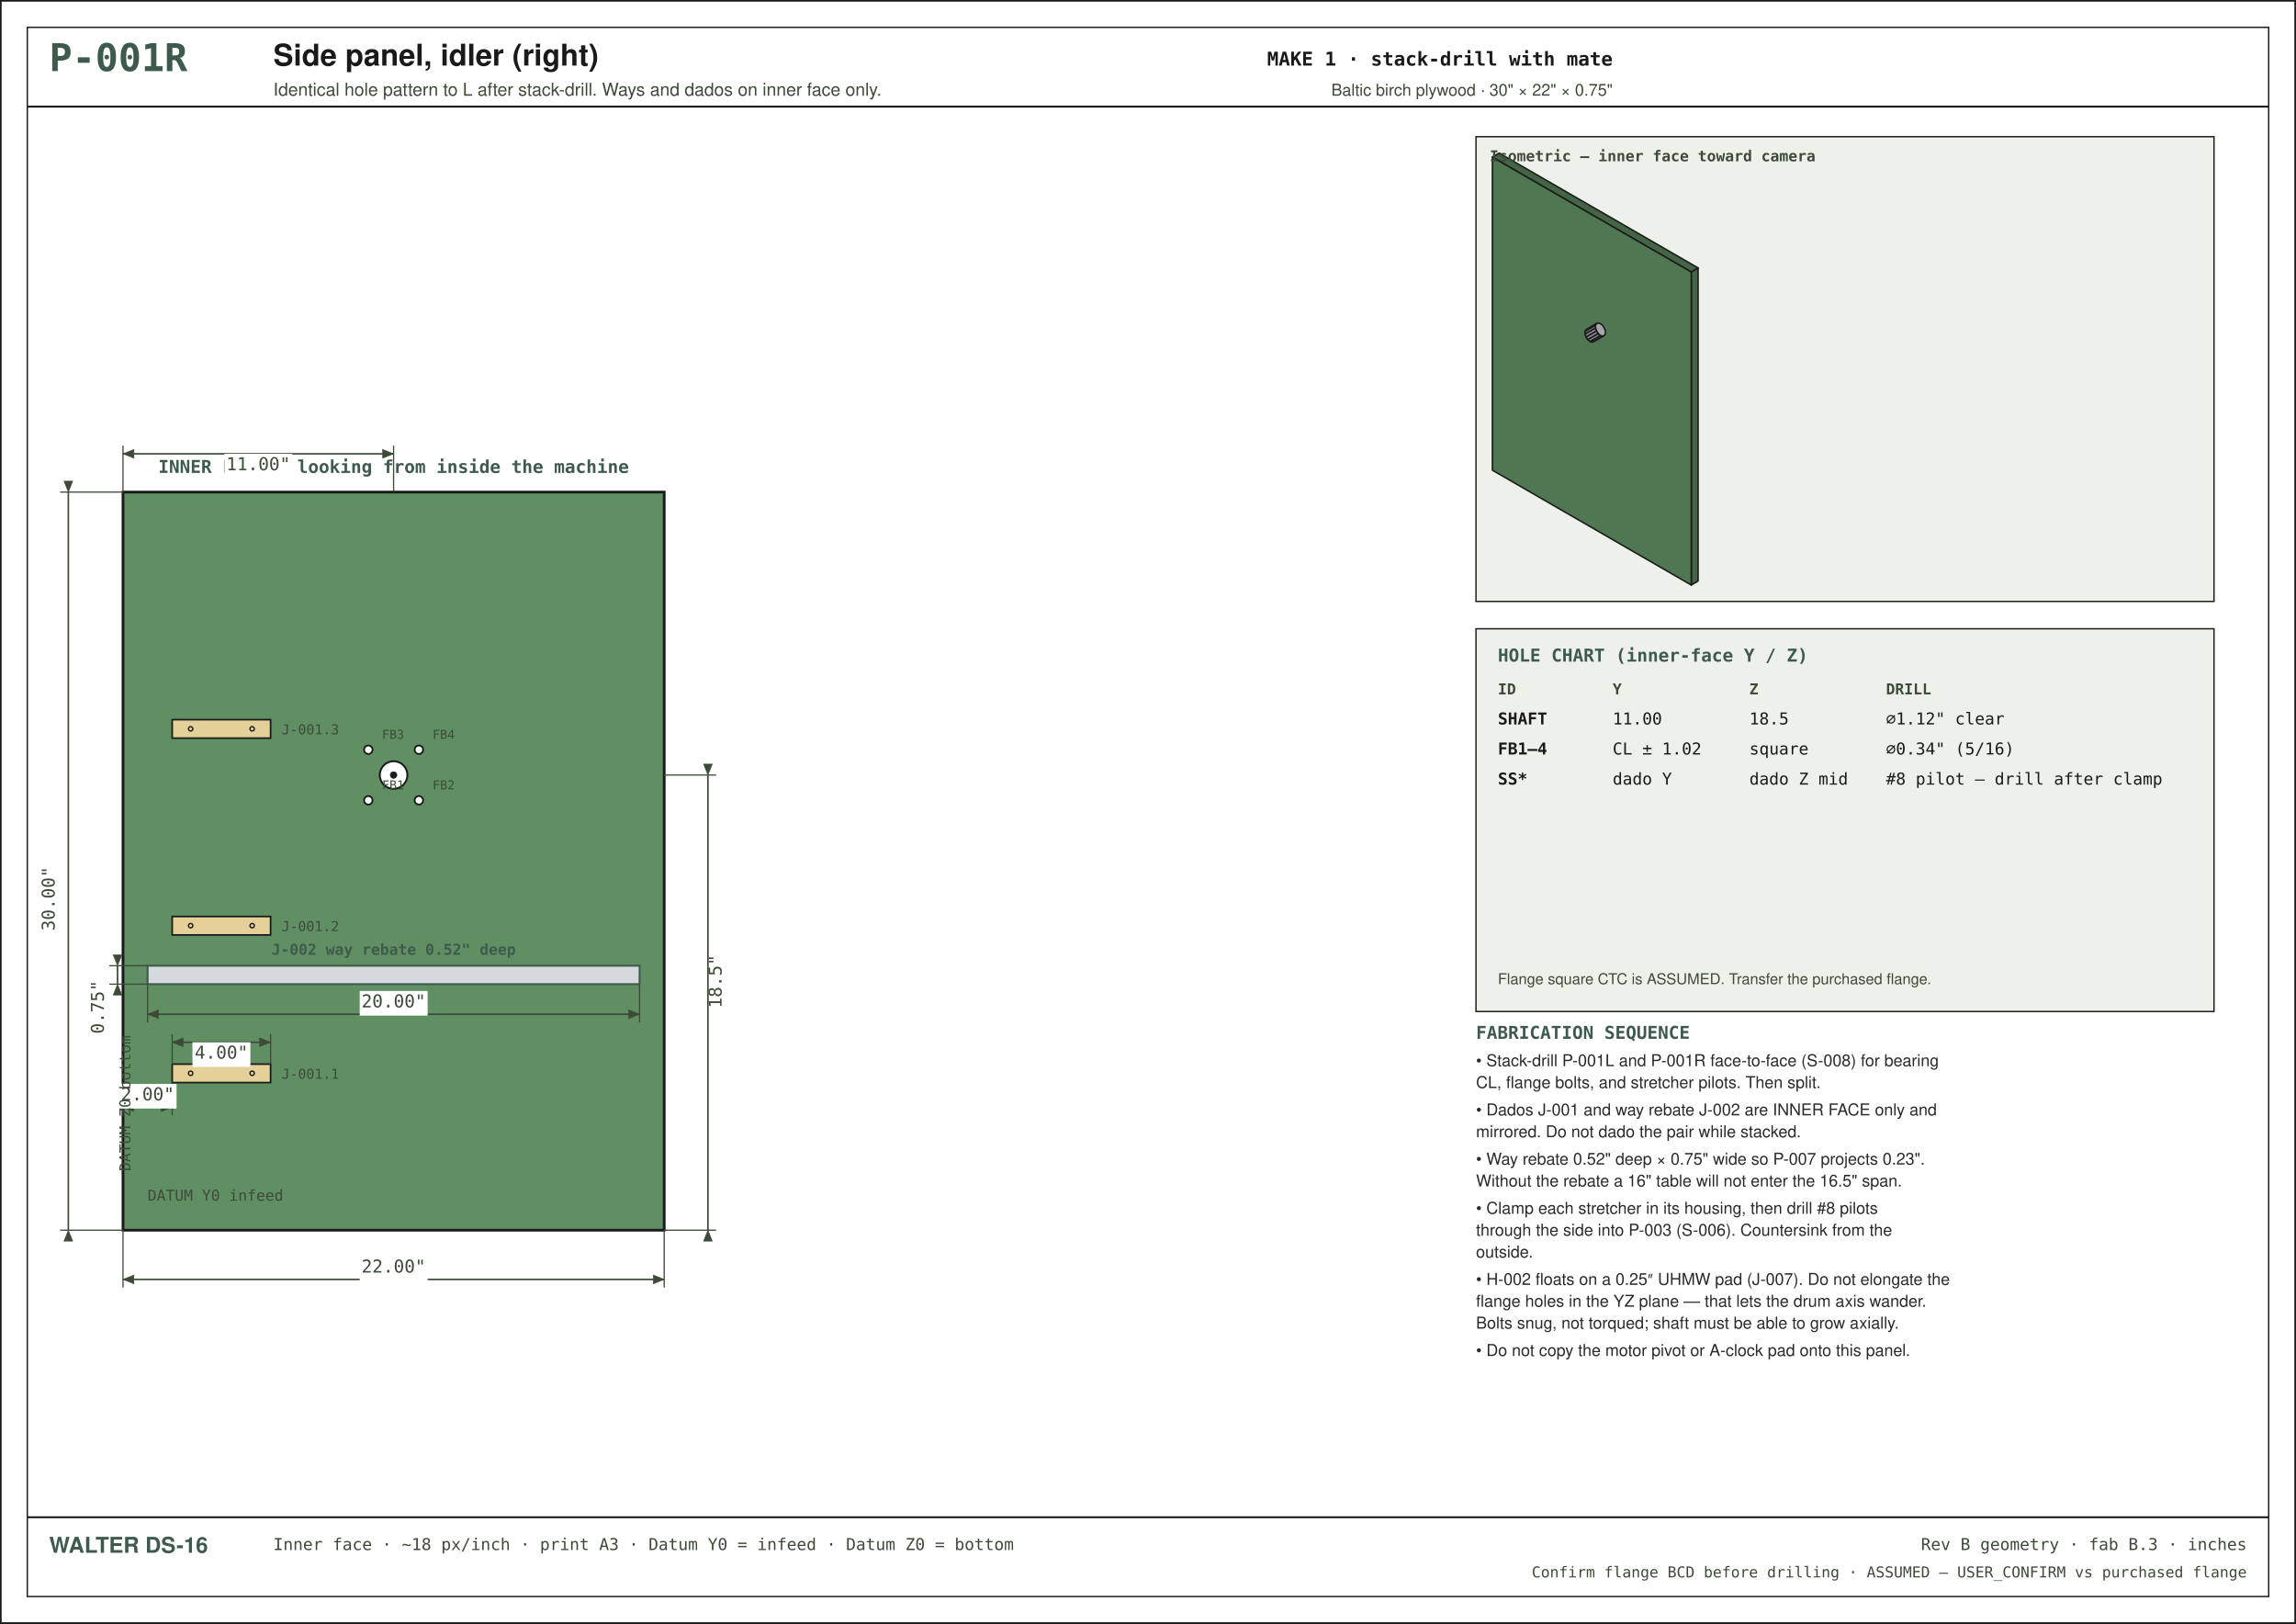
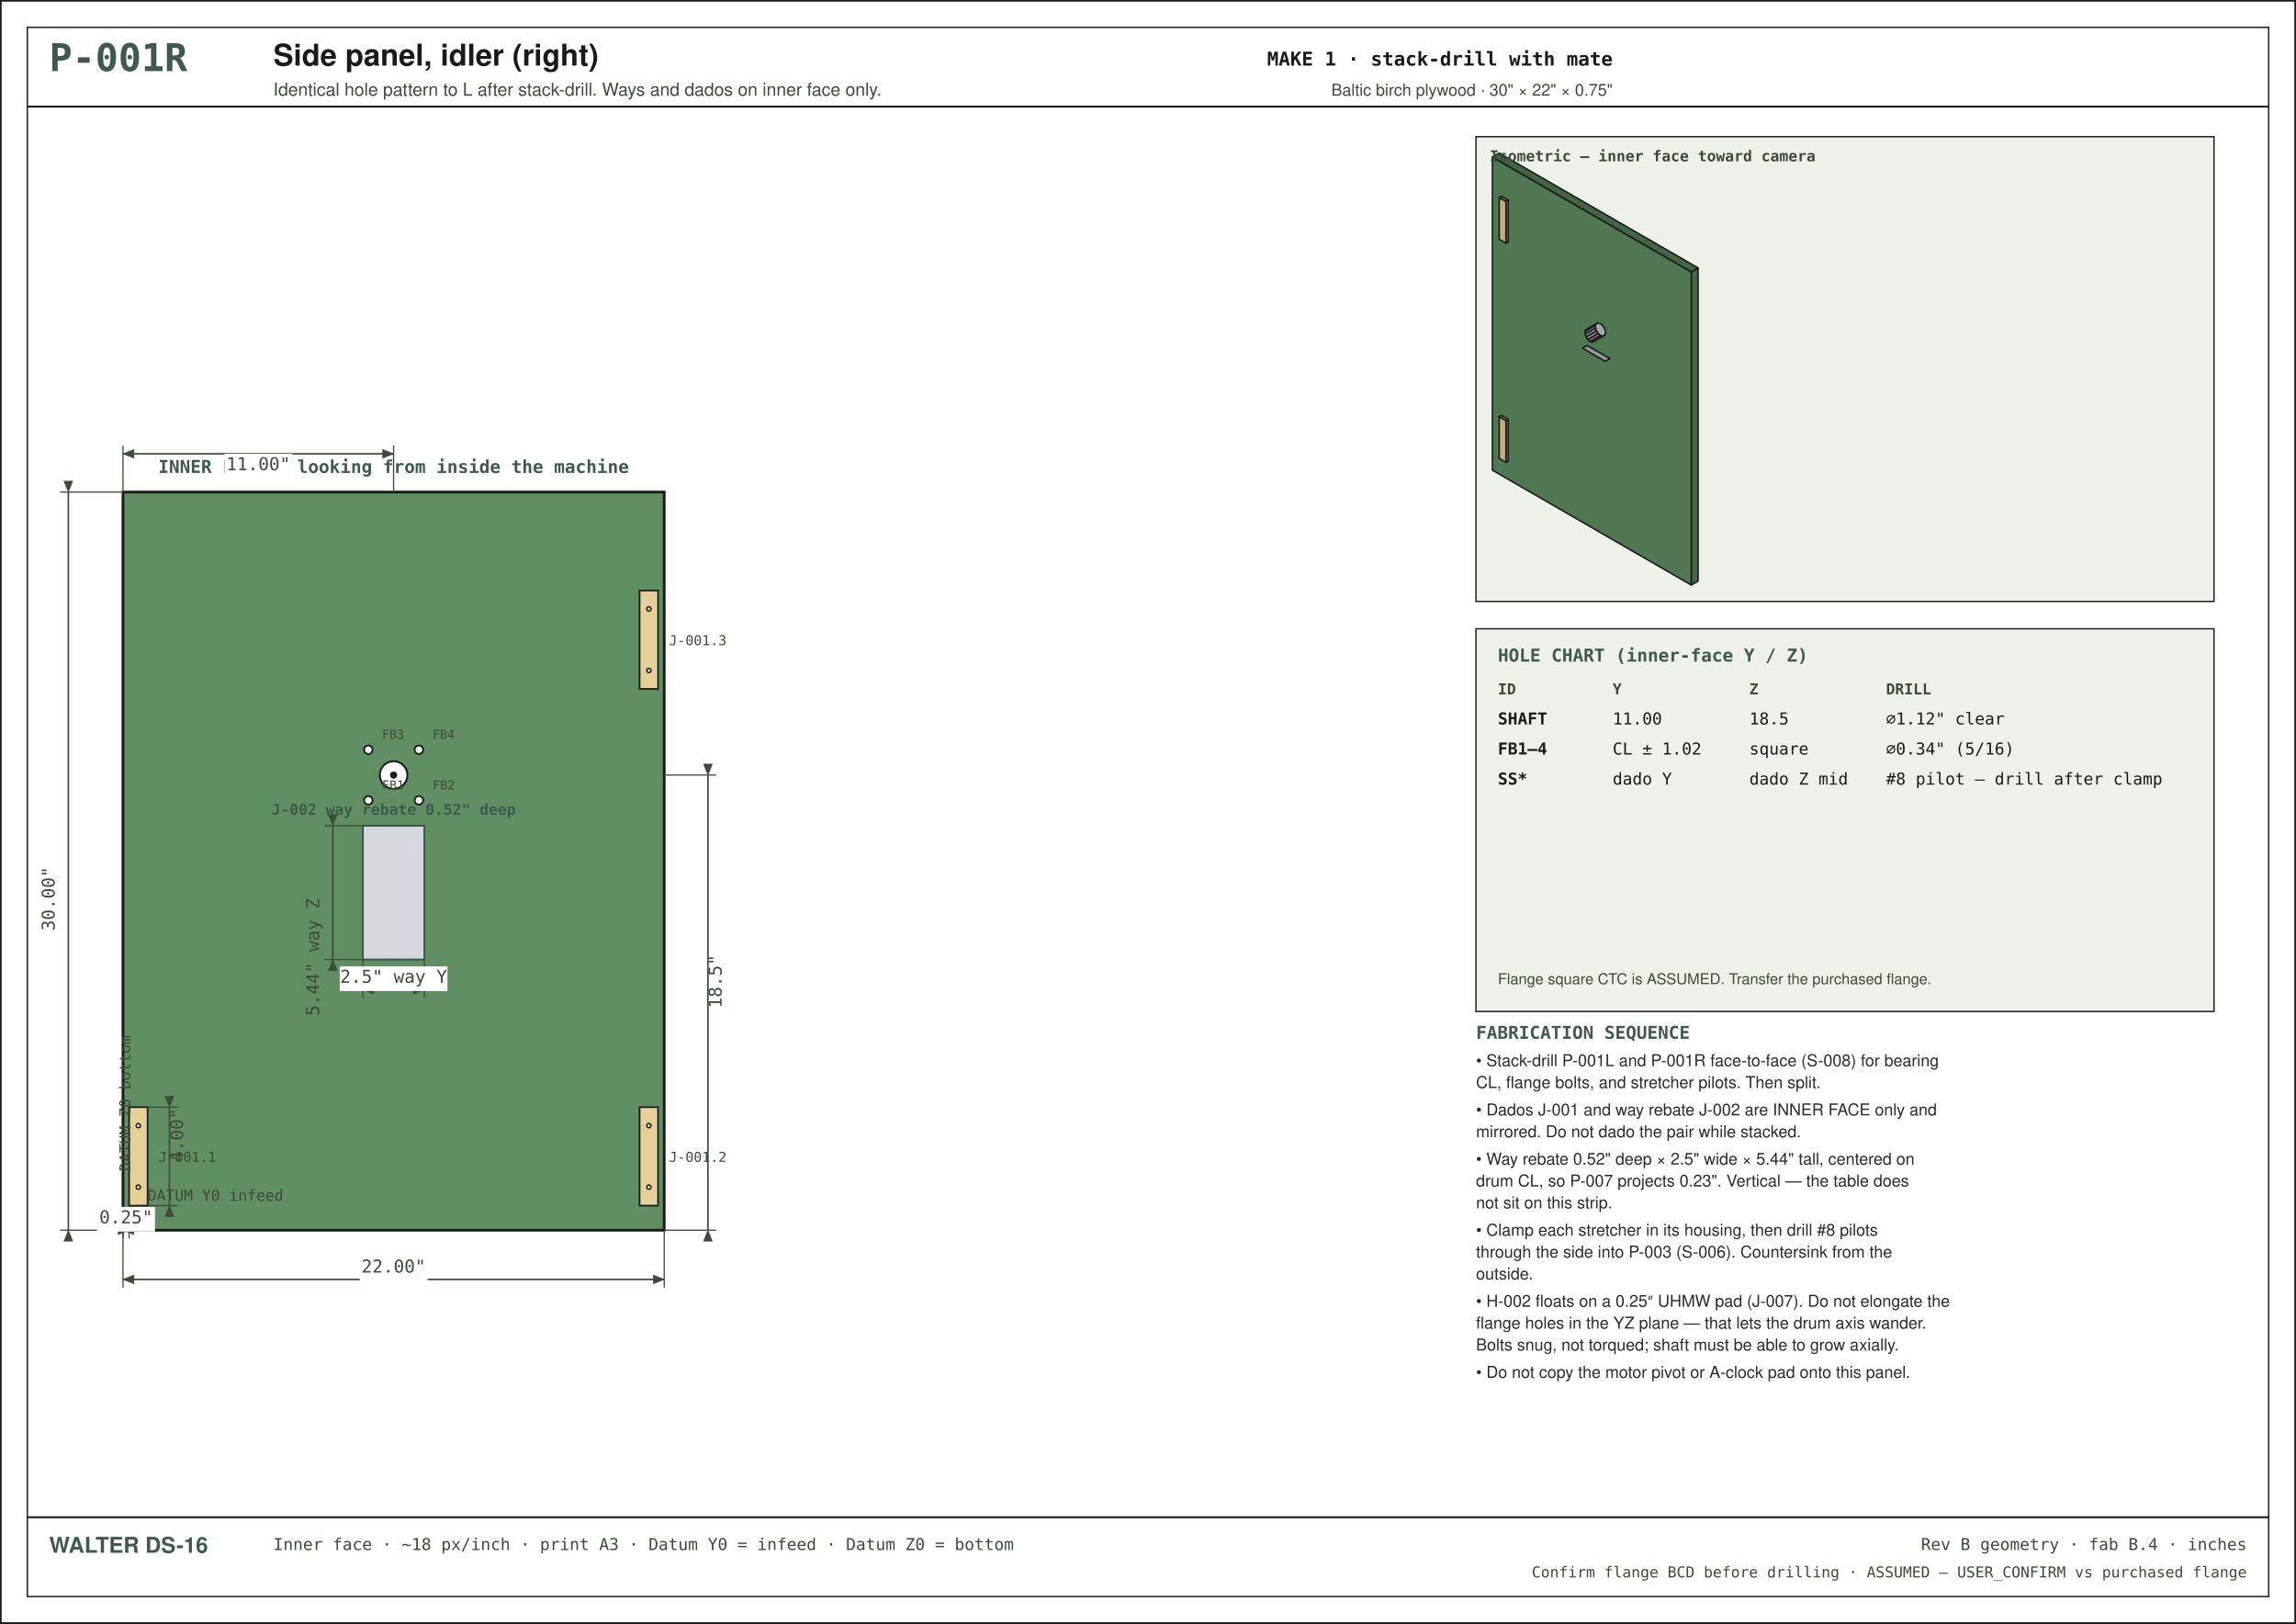
<svg xmlns="http://www.w3.org/2000/svg" width="1680" height="1188" viewBox="0 0 1680 1188">
  <rect x="0.0" y="0.0" width="1680.0" height="1188.0" fill="#ffffff" stroke="#1a1a1a" stroke-width="2.4" />
  <rect x="20.0" y="20.0" width="1640.0" height="1148.0" fill="none" stroke="#1a1a1a" stroke-width="1.0" />
  <line x1="20.0" y1="78.0" x2="1660.0" y2="78.0" stroke="#1a1a1a" stroke-width="1.4" />
  <line x1="20.0" y1="1110.0" x2="1660.0" y2="1110.0" stroke="#1a1a1a" stroke-width="1.4" />
  <text x="36.0" y="52.0" font-family="IBM Plex Mono, Menlo, monospace" font-size="28" fill="#3d5a4c" text-anchor="start" font-weight="600">P-001R</text>
  <text x="200.0" y="48.0" font-family="Libre Franklin, Helvetica, Arial, sans-serif" font-size="22" fill="#1a1a1a" text-anchor="start" font-weight="600">Side panel, idler (right)</text>
  <text x="200.0" y="70.0" font-family="Libre Franklin, Helvetica, Arial, sans-serif" font-size="13" fill="#3d4a38" text-anchor="start">Identical hole pattern to L after stack-drill. Ways and dados on inner face only.</text>
  <text x="1180.0" y="48.0" font-family="IBM Plex Mono, Menlo, monospace" font-size="14" fill="#1a1a1a" text-anchor="end" font-weight="600">MAKE 1  ·  stack-drill with mate</text>
  <text x="1180.0" y="70.0" font-family="Libre Franklin, Helvetica, Arial, sans-serif" font-size="12" fill="#3d4a38" text-anchor="end">Baltic birch plywood  ·  30" × 22" × 0.75"</text>
  <text x="36.0" y="1136.0" font-family="Libre Franklin, Helvetica, Arial, sans-serif" font-size="16" fill="#3d5a4c" text-anchor="start" font-weight="600">WALTER DS-16</text>
  <text x="200.0" y="1134.0" font-family="IBM Plex Mono, Menlo, monospace" font-size="12" fill="#3d4a38" text-anchor="start">Inner face · ~18 px/inch · print A3 · Datum Y0 = infeed · Datum Z0 = bottom</text>
-   <text x="1644.0" y="1134.0" font-family="IBM Plex Mono, Menlo, monospace" font-size="12" fill="#3d4a38" text-anchor="end">Rev B geometry · fab B.3 · inches</text>
+   <text x="1644.0" y="1134.0" font-family="IBM Plex Mono, Menlo, monospace" font-size="12" fill="#3d4a38" text-anchor="end">Rev B geometry · fab B.4 · inches</text>
  <text x="1644.0" y="1154.0" font-family="IBM Plex Mono, Menlo, monospace" font-size="11" fill="#3d4a38" text-anchor="end">Confirm flange BCD before drilling · ASSUMED — USER_CONFIRM vs purchased flange</text>
  <rect x="90.0" y="360.0" width="396.0" height="540.0" fill="#5f8f62" stroke="#1a1a1a" stroke-width="2.0" />
  <text x="288.0" y="346.0" font-family="IBM Plex Mono, Menlo, monospace" font-size="13" fill="#3d5a4c" text-anchor="middle" font-weight="600">INNER FACE — looking from inside the machine</text>
-   <rect x="108.0" y="706.5" width="360.0" height="13.5" fill="#d5d9de" stroke="#3d5a4c" stroke-width="1.4" />
-   <text x="288.0" y="698.5" font-family="IBM Plex Mono, Menlo, monospace" font-size="11" fill="#3d5a4c" text-anchor="middle" font-weight="600">J-002 way rebate  0.52" deep</text>
-   <rect x="126.0" y="778.5" width="72.0" height="13.5" fill="#e6d09a" stroke="#1a1a1a" stroke-width="1.2" />
-   <text x="206.0" y="789.2" font-family="IBM Plex Mono, Menlo, monospace" font-size="10" fill="#3d4a38" text-anchor="start">J-001.1</text>
-   <rect x="126.0" y="670.5" width="72.0" height="13.5" fill="#e6d09a" stroke="#1a1a1a" stroke-width="1.2" />
-   <text x="206.0" y="681.2" font-family="IBM Plex Mono, Menlo, monospace" font-size="10" fill="#3d4a38" text-anchor="start">J-001.2</text>
-   <rect x="126.0" y="526.5" width="72.0" height="13.5" fill="#e6d09a" stroke="#1a1a1a" stroke-width="1.2" />
-   <text x="206.0" y="537.2" font-family="IBM Plex Mono, Menlo, monospace" font-size="10" fill="#3d4a38" text-anchor="start">J-001.3</text>
+   <rect x="265.5" y="604.1" width="45.0" height="97.9" fill="#d5d9de" stroke="#3d5a4c" stroke-width="1.4" />
+   <text x="288.0" y="596.1" font-family="IBM Plex Mono, Menlo, monospace" font-size="11" fill="#3d5a4c" text-anchor="middle" font-weight="600">J-002 way rebate  0.52" deep</text>
+   <rect x="94.5" y="810.0" width="13.5" height="72.0" fill="#e6d09a" stroke="#1a1a1a" stroke-width="1.2" />
+   <text x="116.0" y="850.0" font-family="IBM Plex Mono, Menlo, monospace" font-size="10" fill="#3d4a38" text-anchor="start">J-001.1</text>
+   <rect x="468.0" y="810.0" width="13.5" height="72.0" fill="#e6d09a" stroke="#1a1a1a" stroke-width="1.2" />
+   <text x="489.5" y="850.0" font-family="IBM Plex Mono, Menlo, monospace" font-size="10" fill="#3d4a38" text-anchor="start">J-001.2</text>
+   <rect x="468.0" y="432.0" width="13.5" height="72.0" fill="#e6d09a" stroke="#1a1a1a" stroke-width="1.2" />
+   <text x="489.5" y="472.0" font-family="IBM Plex Mono, Menlo, monospace" font-size="10" fill="#3d4a38" text-anchor="start">J-001.3</text>
  <circle cx="288.0" cy="567.0" r="10.1" fill="#ffffff" stroke="#1a1a1a" stroke-width="1.4" />
  <circle cx="288.0" cy="567.0" r="2.4" fill="#1a1a1a" stroke="#1a1a1a" stroke-width="0.5" />
  <circle cx="269.5" cy="585.5" r="3.1" fill="#ffffff" stroke="#1a1a1a" stroke-width="1.3" />
  <text x="279.5" y="577.5" font-family="IBM Plex Mono, Menlo, monospace" font-size="9" fill="#3d4a38" text-anchor="start">FB1</text>
  <circle cx="306.5" cy="585.5" r="3.1" fill="#ffffff" stroke="#1a1a1a" stroke-width="1.3" />
  <text x="316.5" y="577.5" font-family="IBM Plex Mono, Menlo, monospace" font-size="9" fill="#3d4a38" text-anchor="start">FB2</text>
  <circle cx="269.5" cy="548.5" r="3.1" fill="#ffffff" stroke="#1a1a1a" stroke-width="1.3" />
  <text x="279.5" y="540.5" font-family="IBM Plex Mono, Menlo, monospace" font-size="9" fill="#3d4a38" text-anchor="start">FB3</text>
  <circle cx="306.5" cy="548.5" r="3.1" fill="#ffffff" stroke="#1a1a1a" stroke-width="1.3" />
  <text x="316.5" y="540.5" font-family="IBM Plex Mono, Menlo, monospace" font-size="9" fill="#3d4a38" text-anchor="start">FB4</text>
-   <circle cx="139.5" cy="785.2" r="1.6" fill="none" stroke="#1a1a1a" stroke-width="1.0" />
-   <circle cx="184.5" cy="785.2" r="1.6" fill="none" stroke="#1a1a1a" stroke-width="1.0" />
-   <circle cx="139.5" cy="677.2" r="1.6" fill="none" stroke="#1a1a1a" stroke-width="1.0" />
-   <circle cx="184.5" cy="677.2" r="1.6" fill="none" stroke="#1a1a1a" stroke-width="1.0" />
-   <circle cx="139.5" cy="533.2" r="1.6" fill="none" stroke="#1a1a1a" stroke-width="1.0" />
-   <circle cx="184.5" cy="533.2" r="1.6" fill="none" stroke="#1a1a1a" stroke-width="1.0" />
+   <circle cx="101.2" cy="868.5" r="1.6" fill="none" stroke="#1a1a1a" stroke-width="1.0" />
+   <circle cx="101.2" cy="823.5" r="1.6" fill="none" stroke="#1a1a1a" stroke-width="1.0" />
+   <circle cx="474.8" cy="868.5" r="1.6" fill="none" stroke="#1a1a1a" stroke-width="1.0" />
+   <circle cx="474.8" cy="823.5" r="1.6" fill="none" stroke="#1a1a1a" stroke-width="1.0" />
+   <circle cx="474.8" cy="490.5" r="1.6" fill="none" stroke="#1a1a1a" stroke-width="1.0" />
+   <circle cx="474.8" cy="445.5" r="1.6" fill="none" stroke="#1a1a1a" stroke-width="1.0" />
  <line x1="90.0" y1="900.0" x2="90.0" y2="942.0" stroke="#3d4a38" stroke-width="0.9" />
  <line x1="486.0" y1="900.0" x2="486.0" y2="942.0" stroke="#3d4a38" stroke-width="0.9" />
  <line x1="90.0" y1="936.0" x2="486.0" y2="936.0" stroke="#3d4a38" stroke-width="1.15" />
  <polygon points="90.0,936.0 98.0,932.8 98.0,939.2" fill="#3d4a38" stroke="#3d4a38" stroke-width="0.4" />
  <polygon points="486.0,936.0 478.0,932.8 478.0,939.2" fill="#3d4a38" stroke="#3d4a38" stroke-width="0.4" />
  <rect x="263.2" y="919.0" width="49.7" height="18.0" fill="#ffffff" />
  <text x="288.0" y="931.0" font-family="IBM Plex Mono, Menlo, monospace" font-size="13" fill="#3d4a38" text-anchor="middle">22.00"</text>
  <line x1="90.0" y1="900.0" x2="44.0" y2="900.0" stroke="#3d4a38" stroke-width="0.9" />
  <line x1="90.0" y1="360.0" x2="44.0" y2="360.0" stroke="#3d4a38" stroke-width="0.9" />
  <line x1="50.0" y1="900.0" x2="50.0" y2="360.0" stroke="#3d4a38" stroke-width="1.15" />
  <polygon points="50.0,900.0 46.8,908.0 53.2,908.0" fill="#3d4a38" stroke="#3d4a38" stroke-width="0.4" />
  <polygon points="50.0,360.0 46.8,352.0 53.2,352.0" fill="#3d4a38" stroke="#3d4a38" stroke-width="0.4" />
  <text x="40.0" y="634.0" font-family="IBM Plex Mono, Menlo, monospace" font-size="13" fill="#3d4a38" text-anchor="end" transform="rotate(-90 40.0 634.0)">30.00"</text>
  <line x1="90.0" y1="360.0" x2="90.0" y2="326.0" stroke="#3d4a38" stroke-width="0.9" />
  <line x1="288.0" y1="360.0" x2="288.0" y2="326.0" stroke="#3d4a38" stroke-width="0.9" />
  <line x1="90.0" y1="332.0" x2="288.0" y2="332.0" stroke="#3d4a38" stroke-width="1.15" />
  <polygon points="90.0,332.0 98.0,328.8 98.0,335.2" fill="#3d4a38" stroke="#3d4a38" stroke-width="0.4" />
  <polygon points="288.0,332.0 280.0,328.8 280.0,335.2" fill="#3d4a38" stroke="#3d4a38" stroke-width="0.4" />
  <rect x="164.2" y="332.0" width="49.7" height="18.0" fill="#ffffff" />
  <text x="189.0" y="344.0" font-family="IBM Plex Mono, Menlo, monospace" font-size="13" fill="#3d4a38" text-anchor="middle">11.00"</text>
  <line x1="486.0" y1="900.0" x2="524.0" y2="900.0" stroke="#3d4a38" stroke-width="0.9" />
  <line x1="486.0" y1="567.0" x2="524.0" y2="567.0" stroke="#3d4a38" stroke-width="0.9" />
  <line x1="518.0" y1="900.0" x2="518.0" y2="567.0" stroke="#3d4a38" stroke-width="1.15" />
  <polygon points="518.0,900.0 514.8,908.0 521.2,908.0" fill="#3d4a38" stroke="#3d4a38" stroke-width="0.4" />
  <polygon points="518.0,567.0 514.8,559.0 521.2,559.0" fill="#3d4a38" stroke="#3d4a38" stroke-width="0.4" />
  <text x="528.0" y="737.5" font-family="IBM Plex Mono, Menlo, monospace" font-size="13" fill="#3d4a38" text-anchor="start" transform="rotate(-90 528.0 737.5)">18.5"</text>
-   <line x1="108.0" y1="720.0" x2="108.0" y2="748.0" stroke="#3d4a38" stroke-width="0.9" />
-   <line x1="468.0" y1="720.0" x2="468.0" y2="748.0" stroke="#3d4a38" stroke-width="0.9" />
-   <line x1="108.0" y1="742.0" x2="468.0" y2="742.0" stroke="#3d4a38" stroke-width="1.15" />
-   <polygon points="108.0,742.0 116.0,738.8 116.0,745.2" fill="#3d4a38" stroke="#3d4a38" stroke-width="0.4" />
-   <polygon points="468.0,742.0 460.0,738.8 460.0,745.2" fill="#3d4a38" stroke="#3d4a38" stroke-width="0.4" />
-   <rect x="263.2" y="725.0" width="49.7" height="18.0" fill="#ffffff" />
-   <text x="288.0" y="737.0" font-family="IBM Plex Mono, Menlo, monospace" font-size="13" fill="#3d4a38" text-anchor="middle">20.00"</text>
-   <line x1="108.0" y1="720.0" x2="80.0" y2="720.0" stroke="#3d4a38" stroke-width="0.9" />
-   <line x1="108.0" y1="706.5" x2="80.0" y2="706.5" stroke="#3d4a38" stroke-width="0.9" />
-   <line x1="86.0" y1="720.0" x2="86.0" y2="706.5" stroke="#3d4a38" stroke-width="1.15" />
-   <polygon points="86.0,720.0 82.8,728.0 89.2,728.0" fill="#3d4a38" stroke="#3d4a38" stroke-width="0.4" />
-   <polygon points="86.0,706.5 82.8,698.5 89.2,698.5" fill="#3d4a38" stroke="#3d4a38" stroke-width="0.4" />
-   <text x="76.0" y="717.2" font-family="IBM Plex Mono, Menlo, monospace" font-size="13" fill="#3d4a38" text-anchor="end" transform="rotate(-90 76.0 717.2)">0.75"</text>
-   <line x1="90.0" y1="792.0" x2="90.0" y2="816.0" stroke="#3d4a38" stroke-width="0.9" />
-   <line x1="126.0" y1="792.0" x2="126.0" y2="816.0" stroke="#3d4a38" stroke-width="0.9" />
-   <line x1="90.0" y1="810.0" x2="126.0" y2="810.0" stroke="#3d4a38" stroke-width="1.15" />
-   <polygon points="90.0,810.0 98.0,806.8 98.0,813.2" fill="#3d4a38" stroke="#3d4a38" stroke-width="0.4" />
-   <polygon points="126.0,810.0 118.0,806.8 118.0,813.2" fill="#3d4a38" stroke="#3d4a38" stroke-width="0.4" />
-   <rect x="86.8" y="793.0" width="42.4" height="18.0" fill="#ffffff" />
-   <text x="108.0" y="805.0" font-family="IBM Plex Mono, Menlo, monospace" font-size="13" fill="#3d4a38" text-anchor="middle">2.00"</text>
-   <line x1="126.0" y1="778.5" x2="126.0" y2="756.5" stroke="#3d4a38" stroke-width="0.9" />
-   <line x1="198.0" y1="778.5" x2="198.0" y2="756.5" stroke="#3d4a38" stroke-width="0.9" />
-   <line x1="126.0" y1="762.5" x2="198.0" y2="762.5" stroke="#3d4a38" stroke-width="1.15" />
-   <polygon points="126.0,762.5 134.0,759.3 134.0,765.7" fill="#3d4a38" stroke="#3d4a38" stroke-width="0.4" />
-   <polygon points="198.0,762.5 190.0,759.3 190.0,765.7" fill="#3d4a38" stroke="#3d4a38" stroke-width="0.4" />
-   <rect x="140.8" y="762.5" width="42.4" height="18.0" fill="#ffffff" />
-   <text x="162.0" y="774.5" font-family="IBM Plex Mono, Menlo, monospace" font-size="13" fill="#3d4a38" text-anchor="middle">4.00"</text>
+   <line x1="265.5" y1="702.0" x2="265.5" y2="730.0" stroke="#3d4a38" stroke-width="0.9" />
+   <line x1="310.5" y1="702.0" x2="310.5" y2="730.0" stroke="#3d4a38" stroke-width="0.9" />
+   <line x1="265.5" y1="724.0" x2="310.5" y2="724.0" stroke="#3d4a38" stroke-width="1.15" />
+   <polygon points="265.5,724.0 273.5,720.8 273.5,727.2" fill="#3d4a38" stroke="#3d4a38" stroke-width="0.4" />
+   <polygon points="310.5,724.0 302.5,720.8 302.5,727.2" fill="#3d4a38" stroke="#3d4a38" stroke-width="0.4" />
+   <rect x="248.6" y="707.0" width="78.8" height="18.0" fill="#ffffff" />
+   <text x="288.0" y="719.0" font-family="IBM Plex Mono, Menlo, monospace" font-size="13" fill="#3d4a38" text-anchor="middle">2.5" way Y</text>
+   <line x1="265.5" y1="702.0" x2="237.5" y2="702.0" stroke="#3d4a38" stroke-width="0.9" />
+   <line x1="265.5" y1="604.1" x2="237.5" y2="604.1" stroke="#3d4a38" stroke-width="0.9" />
+   <line x1="243.5" y1="702.0" x2="243.5" y2="604.1" stroke="#3d4a38" stroke-width="1.15" />
+   <polygon points="243.5,702.0 240.3,710.0 246.7,710.0" fill="#3d4a38" stroke="#3d4a38" stroke-width="0.4" />
+   <polygon points="243.5,604.1 240.3,596.1 246.7,596.1" fill="#3d4a38" stroke="#3d4a38" stroke-width="0.4" />
+   <text x="233.5" y="657.1" font-family="IBM Plex Mono, Menlo, monospace" font-size="13" fill="#3d4a38" text-anchor="end" transform="rotate(-90 233.5 657.1)">5.44" way Z</text>
+   <line x1="90.0" y1="882.0" x2="90.0" y2="906.0" stroke="#3d4a38" stroke-width="0.9" />
+   <line x1="94.5" y1="882.0" x2="94.5" y2="906.0" stroke="#3d4a38" stroke-width="0.9" />
+   <line x1="90.0" y1="900.0" x2="94.5" y2="900.0" stroke="#3d4a38" stroke-width="1.15" />
+   <polygon points="90.0,900.0 98.0,896.8 98.0,903.2" fill="#3d4a38" stroke="#3d4a38" stroke-width="0.4" />
+   <polygon points="94.5,900.0 86.5,896.8 86.5,903.2" fill="#3d4a38" stroke="#3d4a38" stroke-width="0.4" />
+   <rect x="71.0" y="883.0" width="42.4" height="18.0" fill="#ffffff" />
+   <text x="92.2" y="895.0" font-family="IBM Plex Mono, Menlo, monospace" font-size="13" fill="#3d4a38" text-anchor="middle">0.25"</text>
+   <line x1="108.0" y1="882.0" x2="130.0" y2="882.0" stroke="#3d4a38" stroke-width="0.9" />
+   <line x1="108.0" y1="810.0" x2="130.0" y2="810.0" stroke="#3d4a38" stroke-width="0.9" />
+   <line x1="124.0" y1="882.0" x2="124.0" y2="810.0" stroke="#3d4a38" stroke-width="1.15" />
+   <polygon points="124.0,882.0 120.8,890.0 127.2,890.0" fill="#3d4a38" stroke="#3d4a38" stroke-width="0.4" />
+   <polygon points="124.0,810.0 120.8,802.0 127.2,802.0" fill="#3d4a38" stroke="#3d4a38" stroke-width="0.4" />
+   <text x="134.0" y="850.0" font-family="IBM Plex Mono, Menlo, monospace" font-size="13" fill="#3d4a38" text-anchor="start" transform="rotate(-90 134.0 850.0)">4.00"</text>
  <text x="108.0" y="878.4" font-family="IBM Plex Mono, Menlo, monospace" font-size="11" fill="#3d4a38" text-anchor="start">DATUM Y0 infeed</text>
  <text x="95.4" y="856.8" font-family="IBM Plex Mono, Menlo, monospace" font-size="11" fill="#3d4a38" text-anchor="start" transform="rotate(-90 95.4 856.8)">DATUM Z0 bottom</text>
  <rect x="1080.0" y="100.0" width="540.0" height="340.0" fill="#eef1ea" stroke="#1a1a1a" stroke-width="1.0" />
  <g stroke="#1a1a1a" stroke-width="1.1" stroke-linejoin="round">
+     <polygon points="1239.2,417.5 1240.8,416.5 1240.8,386.0 1239.2,386.9" fill="#a2936c" />
+     <polygon points="1234.2,414.6 1239.2,417.5 1239.2,386.9 1234.2,384.1" fill="#c0ae81" />
+     <polygon points="1239.2,386.9 1240.8,386.0 1235.9,383.1 1234.2,384.1" fill="#a2936c" />
    <polygon points="1237.5,428.0 1242.5,425.1 1242.5,196.0 1237.5,198.9" fill="#436545" />
-     <polygon points="1232.4,346.9 1235.9,344.9 1235.9,339.2 1232.4,341.2" fill="#96999d" />
-     <polygon points="1227.6,372.6 1229.2,371.7 1229.2,365.9 1227.6,366.9" fill="#a2936c" />
-     <polygon points="1227.6,326.8 1229.2,325.8 1229.2,320.1 1227.6,321.1" fill="#a2936c" />
-     <polygon points="1201.1,357.4 1227.6,372.6 1227.6,366.9 1201.1,351.6" fill="#c0ae81" />
-     <polygon points="1227.6,366.9 1229.2,365.9 1202.8,350.7 1201.1,351.6" fill="#a2936c" />
-     <polygon points="1227.6,265.7 1229.2,264.7 1229.2,259.0 1227.6,260.0" fill="#a2936c" />
-     <polygon points="1201.1,311.5 1227.6,326.8 1227.6,321.1 1201.1,305.8" fill="#c0ae81" />
-     <polygon points="1227.6,321.1 1229.2,320.1 1202.8,304.8 1201.1,305.8" fill="#a2936c" />
-     <polygon points="1201.1,250.4 1227.6,265.7 1227.6,260.0 1201.1,244.7" fill="#c0ae81" />
-     <polygon points="1227.6,260.0 1229.2,259.0 1202.8,243.7 1201.1,244.7" fill="#a2936c" />
-     <polygon points="1100.1,270.6 1232.4,346.9 1232.4,341.2 1100.1,264.8" fill="#b2b6ba" />
-     <polygon points="1232.4,341.2 1235.9,339.2 1103.6,262.8 1100.1,264.8" fill="#96999d" />
+     <polygon points="1174.5,305.9 1178.0,303.9 1178.0,262.4 1174.5,264.3" fill="#96999d" />
+     <polygon points="1158.0,296.3 1174.5,305.9 1174.5,264.3 1158.0,254.8" fill="#b2b6ba" />
    <polygon points="1092.0,344.0 1237.5,428.0 1237.5,198.9 1092.0,114.9" fill="#4f7752" />
    <polygon points="1165.0,250.3 1166.3,249.8 1173.9,245.4 1172.7,245.9" fill="#8b8d90" />
+     <polygon points="1174.5,264.3 1178.0,262.4 1161.4,252.8 1158.0,254.8" fill="#96999d" />
    <polygon points="1163.4,249.8 1165.0,250.3 1172.7,245.9 1171.0,245.4" fill="#8b8d90" />
    <polygon points="1161.8,248.4 1163.4,249.8 1171.0,245.4 1169.4,244.0" fill="#8b8d90" />
    <polygon points="1171.0,236.8 1169.4,236.3 1168.1,236.7 1167.4,238.0 1167.4,239.9 1168.1,242.1 1169.4,244.0 1171.0,245.4 1172.7,245.9 1173.9,245.4 1174.7,244.1 1174.7,242.2 1173.9,240.1 1172.7,238.1" fill="#a5a7ab" />
    <polygon points="1160.5,246.5 1161.8,248.4 1169.4,244.0 1168.1,242.1" fill="#8b8d90" />
    <polygon points="1159.8,244.3 1160.5,246.5 1168.1,242.1 1167.4,239.9" fill="#8b8d90" />
    <polygon points="1160.5,241.1 1159.8,242.4 1167.4,238.0 1168.1,236.7" fill="#949699" />
    <polygon points="1159.8,242.4 1159.8,244.3 1167.4,239.9 1167.4,238.0" fill="#8b8d90" />
    <polygon points="1237.5,198.9 1242.5,196.0 1097.0,112.0 1092.0,114.9" fill="#436545" />
+     <polygon points="1101.9,338.3 1103.6,337.3 1103.6,306.8 1101.9,307.7" fill="#a2936c" />
+     <polygon points="1097.0,335.4 1101.9,338.3 1101.9,307.7 1097.0,304.8" fill="#c0ae81" />
+     <polygon points="1101.9,307.7 1103.6,306.8 1098.6,303.9 1097.0,304.8" fill="#a2936c" />
+     <polygon points="1101.9,177.9 1103.6,176.9 1103.6,146.4 1101.9,147.3" fill="#a2936c" />
+     <polygon points="1097.0,175.0 1101.9,177.9 1101.9,147.3 1097.0,144.5" fill="#c0ae81" />
+     <polygon points="1101.9,147.3 1103.6,146.4 1098.6,143.5 1097.0,144.5" fill="#a2936c" />
  </g>
  <text x="1090.0" y="118.0" font-family="IBM Plex Mono, Menlo, monospace" font-size="11" fill="#3d4a38" text-anchor="start" font-weight="600">Isometric — inner face toward camera</text>
  <rect x="1080.0" y="460.0" width="540.0" height="280.0" fill="#eef1ea" stroke="#1a1a1a" stroke-width="1.0" />
  <text x="1096.0" y="484.0" font-family="IBM Plex Mono, Menlo, monospace" font-size="13" fill="#3d5a4c" text-anchor="start" font-weight="600">HOLE CHART  (inner-face Y / Z)</text>
  <text x="1096.0" y="508.0" font-family="IBM Plex Mono, Menlo, monospace" font-size="11" fill="#3d4a38" text-anchor="start" font-weight="600">ID</text>
  <text x="1180.0" y="508.0" font-family="IBM Plex Mono, Menlo, monospace" font-size="11" fill="#3d4a38" text-anchor="start" font-weight="600">Y</text>
  <text x="1280.0" y="508.0" font-family="IBM Plex Mono, Menlo, monospace" font-size="11" fill="#3d4a38" text-anchor="start" font-weight="600">Z</text>
  <text x="1380.0" y="508.0" font-family="IBM Plex Mono, Menlo, monospace" font-size="11" fill="#3d4a38" text-anchor="start" font-weight="600">DRILL</text>
  <text x="1096.0" y="530.0" font-family="IBM Plex Mono, Menlo, monospace" font-size="12" fill="#1a1a1a" text-anchor="start" font-weight="600">SHAFT</text>
  <text x="1180.0" y="530.0" font-family="IBM Plex Mono, Menlo, monospace" font-size="12" fill="#1a1a1a" text-anchor="start">11.00</text>
  <text x="1280.0" y="530.0" font-family="IBM Plex Mono, Menlo, monospace" font-size="12" fill="#1a1a1a" text-anchor="start">18.5</text>
  <text x="1380.0" y="530.0" font-family="IBM Plex Mono, Menlo, monospace" font-size="12" fill="#1a1a1a" text-anchor="start">⌀1.12" clear</text>
  <text x="1096.0" y="552.0" font-family="IBM Plex Mono, Menlo, monospace" font-size="12" fill="#1a1a1a" text-anchor="start" font-weight="600">FB1–4</text>
  <text x="1180.0" y="552.0" font-family="IBM Plex Mono, Menlo, monospace" font-size="12" fill="#1a1a1a" text-anchor="start">CL ± 1.02</text>
  <text x="1280.0" y="552.0" font-family="IBM Plex Mono, Menlo, monospace" font-size="12" fill="#1a1a1a" text-anchor="start">square</text>
  <text x="1380.0" y="552.0" font-family="IBM Plex Mono, Menlo, monospace" font-size="12" fill="#1a1a1a" text-anchor="start">⌀0.34"  (5/16)</text>
  <text x="1096.0" y="574.0" font-family="IBM Plex Mono, Menlo, monospace" font-size="12" fill="#1a1a1a" text-anchor="start" font-weight="600">SS*</text>
  <text x="1180.0" y="574.0" font-family="IBM Plex Mono, Menlo, monospace" font-size="12" fill="#1a1a1a" text-anchor="start">dado Y</text>
  <text x="1280.0" y="574.0" font-family="IBM Plex Mono, Menlo, monospace" font-size="12" fill="#1a1a1a" text-anchor="start">dado Z mid</text>
  <text x="1380.0" y="574.0" font-family="IBM Plex Mono, Menlo, monospace" font-size="12" fill="#1a1a1a" text-anchor="start">#8 pilot — drill after clamp</text>
  <text x="1096.0" y="720.0" font-family="Libre Franklin, Helvetica, Arial, sans-serif" font-size="11" fill="#3d4a38" text-anchor="start">Flange square CTC is ASSUMED. Transfer the purchased flange.</text>
  <text x="1080.0" y="760.0" font-family="IBM Plex Mono, Menlo, monospace" font-size="13" fill="#3d5a4c" text-anchor="start" font-weight="600">FABRICATION SEQUENCE</text>
  <text x="1080.0" y="780.0" font-family="Libre Franklin, Helvetica, Arial, sans-serif" font-size="12" fill="#2a2a2a" text-anchor="start">• Stack-drill P-001L and P-001R face-to-face (S-008) for bearing</text>
  <text x="1080.0" y="796.0" font-family="Libre Franklin, Helvetica, Arial, sans-serif" font-size="12" fill="#2a2a2a" text-anchor="start">  CL, flange bolts, and stretcher pilots. Then split.</text>
  <text x="1080.0" y="816.0" font-family="Libre Franklin, Helvetica, Arial, sans-serif" font-size="12" fill="#2a2a2a" text-anchor="start">• Dados J-001 and way rebate J-002 are INNER FACE only and</text>
  <text x="1080.0" y="832.0" font-family="Libre Franklin, Helvetica, Arial, sans-serif" font-size="12" fill="#2a2a2a" text-anchor="start">  mirrored. Do not dado the pair while stacked.</text>
-   <text x="1080.0" y="852.0" font-family="Libre Franklin, Helvetica, Arial, sans-serif" font-size="12" fill="#2a2a2a" text-anchor="start">• Way rebate 0.52" deep × 0.75" wide so P-007 projects 0.23".</text>
-   <text x="1080.0" y="868.0" font-family="Libre Franklin, Helvetica, Arial, sans-serif" font-size="12" fill="#2a2a2a" text-anchor="start">  Without the rebate a 16" table will not enter the 16.5" span.</text>
-   <text x="1080.0" y="888.0" font-family="Libre Franklin, Helvetica, Arial, sans-serif" font-size="12" fill="#2a2a2a" text-anchor="start">• Clamp each stretcher in its housing, then drill #8 pilots</text>
-   <text x="1080.0" y="904.0" font-family="Libre Franklin, Helvetica, Arial, sans-serif" font-size="12" fill="#2a2a2a" text-anchor="start">  through the side into P-003 (S-006). Countersink from the</text>
-   <text x="1080.0" y="920.0" font-family="Libre Franklin, Helvetica, Arial, sans-serif" font-size="12" fill="#2a2a2a" text-anchor="start">  outside.</text>
-   <text x="1080.0" y="940.0" font-family="Libre Franklin, Helvetica, Arial, sans-serif" font-size="12" fill="#2a2a2a" text-anchor="start">• H-002 floats on a 0.25″ UHMW pad (J-007). Do not elongate the</text>
-   <text x="1080.0" y="956.0" font-family="Libre Franklin, Helvetica, Arial, sans-serif" font-size="12" fill="#2a2a2a" text-anchor="start">  flange holes in the YZ plane — that lets the drum axis wander.</text>
-   <text x="1080.0" y="972.0" font-family="Libre Franklin, Helvetica, Arial, sans-serif" font-size="12" fill="#2a2a2a" text-anchor="start">  Bolts snug, not torqued; shaft must be able to grow axially.</text>
-   <text x="1080.0" y="992.0" font-family="Libre Franklin, Helvetica, Arial, sans-serif" font-size="12" fill="#2a2a2a" text-anchor="start">• Do not copy the motor pivot or A-clock pad onto this panel.</text>
+   <text x="1080.0" y="852.0" font-family="Libre Franklin, Helvetica, Arial, sans-serif" font-size="12" fill="#2a2a2a" text-anchor="start">• Way rebate 0.52" deep × 2.5" wide × 5.44" tall, centered on</text>
+   <text x="1080.0" y="868.0" font-family="Libre Franklin, Helvetica, Arial, sans-serif" font-size="12" fill="#2a2a2a" text-anchor="start">  drum CL, so P-007 projects 0.23". Vertical — the table does</text>
+   <text x="1080.0" y="884.0" font-family="Libre Franklin, Helvetica, Arial, sans-serif" font-size="12" fill="#2a2a2a" text-anchor="start">  not sit on this strip.</text>
+   <text x="1080.0" y="904.0" font-family="Libre Franklin, Helvetica, Arial, sans-serif" font-size="12" fill="#2a2a2a" text-anchor="start">• Clamp each stretcher in its housing, then drill #8 pilots</text>
+   <text x="1080.0" y="920.0" font-family="Libre Franklin, Helvetica, Arial, sans-serif" font-size="12" fill="#2a2a2a" text-anchor="start">  through the side into P-003 (S-006). Countersink from the</text>
+   <text x="1080.0" y="936.0" font-family="Libre Franklin, Helvetica, Arial, sans-serif" font-size="12" fill="#2a2a2a" text-anchor="start">  outside.</text>
+   <text x="1080.0" y="956.0" font-family="Libre Franklin, Helvetica, Arial, sans-serif" font-size="12" fill="#2a2a2a" text-anchor="start">• H-002 floats on a 0.25″ UHMW pad (J-007). Do not elongate the</text>
+   <text x="1080.0" y="972.0" font-family="Libre Franklin, Helvetica, Arial, sans-serif" font-size="12" fill="#2a2a2a" text-anchor="start">  flange holes in the YZ plane — that lets the drum axis wander.</text>
+   <text x="1080.0" y="988.0" font-family="Libre Franklin, Helvetica, Arial, sans-serif" font-size="12" fill="#2a2a2a" text-anchor="start">  Bolts snug, not torqued; shaft must be able to grow axially.</text>
+   <text x="1080.0" y="1008.0" font-family="Libre Franklin, Helvetica, Arial, sans-serif" font-size="12" fill="#2a2a2a" text-anchor="start">• Do not copy the motor pivot or A-clock pad onto this panel.</text>
</svg>
